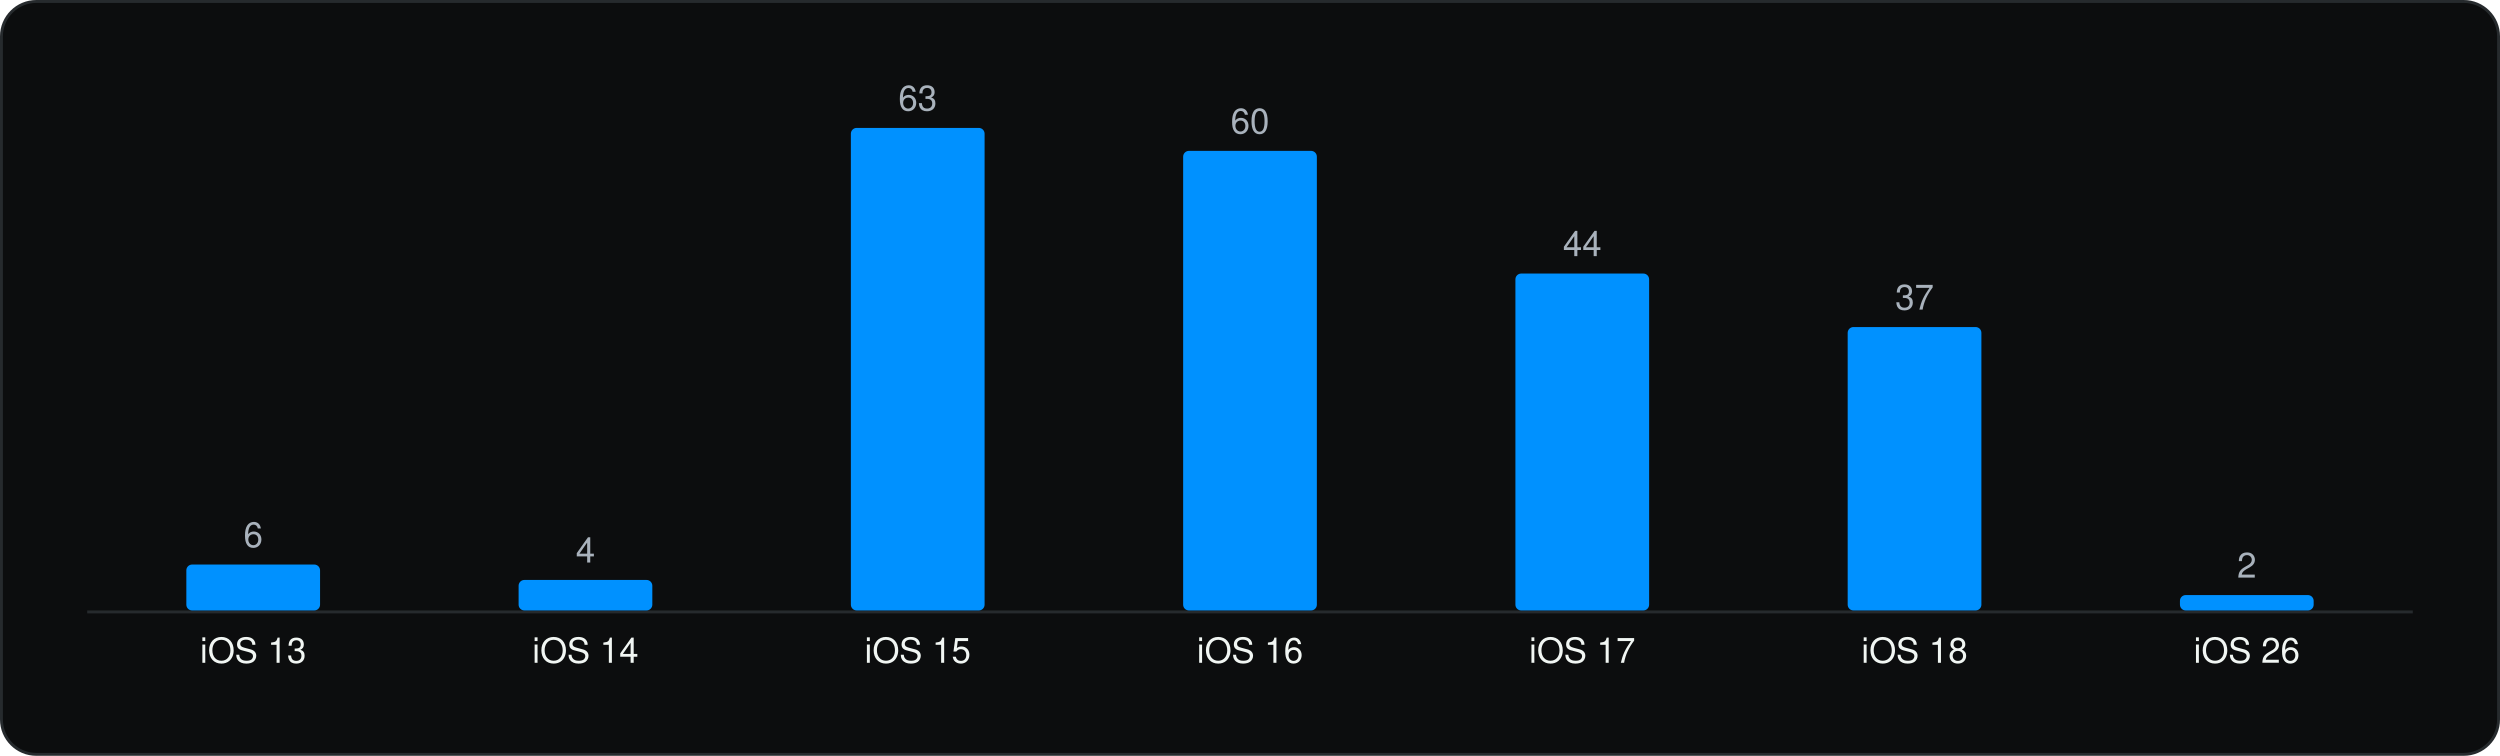
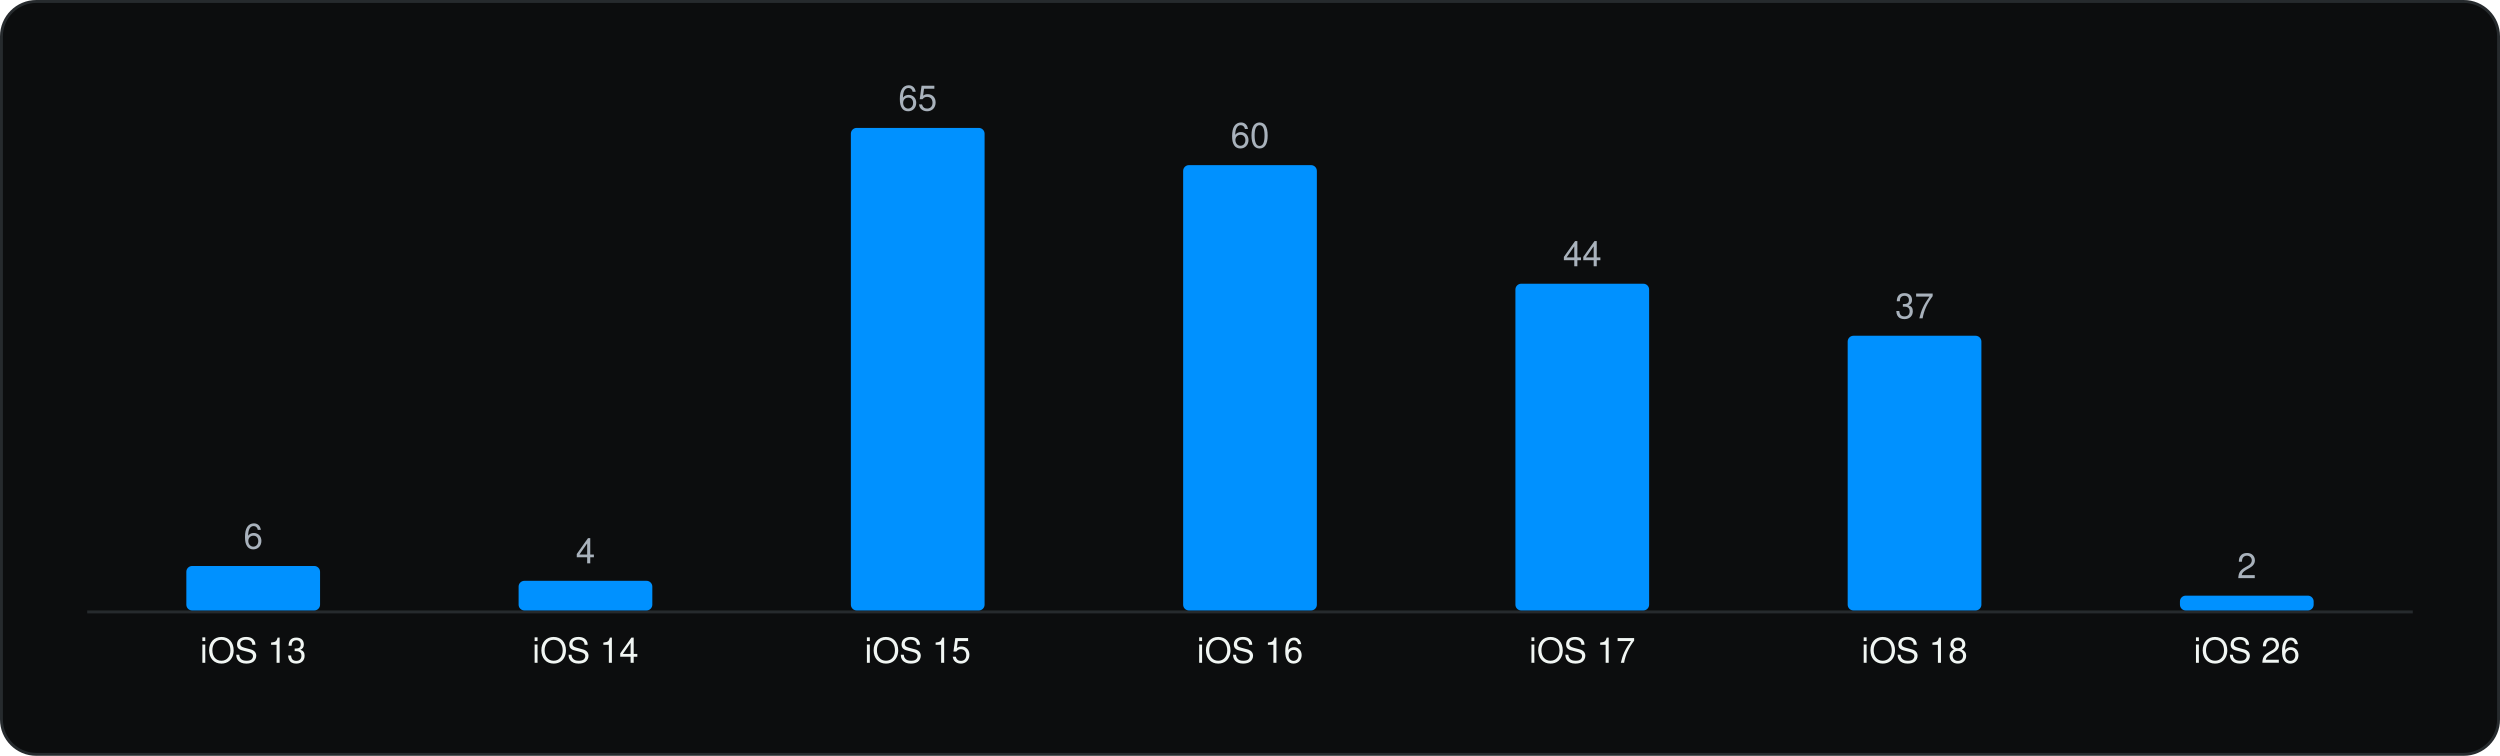
<svg xmlns="http://www.w3.org/2000/svg" viewBox="0 0 860 260" width="860" height="260" role="img" aria-label="Minimum iOS version" font-family="Geist, -apple-system, BlinkMacSystemFont, 'Segoe UI', Helvetica, Arial, sans-serif">
  <rect x="0.5" y="0.5" width="859" height="259" rx="12" fill="#0C0D0E" stroke="#262A2D" />
  <g transform="translate(20 20)">
    <line x1="10" y1="190.5" x2="810" y2="190.5" stroke="#262A2D" />
-     <rect x="44.1" y="174.2" width="46.0" height="15.8" rx="2" fill="#0091FF" />
-     <text x="67.1" y="168.2" font-size="12" text-anchor="middle" fill="#A9B2BC">6</text>
+     <rect x="44.1" y="174.7" width="46.0" height="15.3" rx="2" fill="#0091FF" />
+     <text x="67.1" y="168.7" font-size="12" text-anchor="middle" fill="#A9B2BC">6</text>
    <text x="67.1" y="208.0" font-size="12" text-anchor="middle" fill="#F1F6F3">iOS 13</text>
-     <rect x="158.4" y="179.5" width="46.0" height="10.5" rx="2" fill="#0091FF" />
-     <text x="181.4" y="173.5" font-size="12" text-anchor="middle" fill="#A9B2BC">4</text>
+     <rect x="158.4" y="179.8" width="46.0" height="10.2" rx="2" fill="#0091FF" />
+     <text x="181.4" y="173.8" font-size="12" text-anchor="middle" fill="#A9B2BC">4</text>
    <text x="181.4" y="208.0" font-size="12" text-anchor="middle" fill="#F1F6F3">iOS 14</text>
    <rect x="272.7" y="24.0" width="46.0" height="166.0" rx="2" fill="#0091FF" />
-     <text x="295.7" y="18.0" font-size="12" text-anchor="middle" fill="#A9B2BC">63</text>
+     <text x="295.7" y="18.0" font-size="12" text-anchor="middle" fill="#A9B2BC">65</text>
    <text x="295.7" y="208.0" font-size="12" text-anchor="middle" fill="#F1F6F3">iOS 15</text>
-     <rect x="387.0" y="31.9" width="46.0" height="158.1" rx="2" fill="#0091FF" />
-     <text x="410.0" y="25.9" font-size="12" text-anchor="middle" fill="#A9B2BC">60</text>
+     <rect x="387.0" y="36.8" width="46.0" height="153.2" rx="2" fill="#0091FF" />
+     <text x="410.0" y="30.8" font-size="12" text-anchor="middle" fill="#A9B2BC">60</text>
    <text x="410.0" y="208.0" font-size="12" text-anchor="middle" fill="#F1F6F3">iOS 16</text>
-     <rect x="501.3" y="74.1" width="46.0" height="115.9" rx="2" fill="#0091FF" />
-     <text x="524.3" y="68.1" font-size="12" text-anchor="middle" fill="#A9B2BC">44</text>
+     <rect x="501.3" y="77.6" width="46.0" height="112.4" rx="2" fill="#0091FF" />
+     <text x="524.3" y="71.6" font-size="12" text-anchor="middle" fill="#A9B2BC">44</text>
    <text x="524.3" y="208.0" font-size="12" text-anchor="middle" fill="#F1F6F3">iOS 17</text>
-     <rect x="615.6" y="92.5" width="46.0" height="97.5" rx="2" fill="#0091FF" />
-     <text x="638.6" y="86.5" font-size="12" text-anchor="middle" fill="#A9B2BC">37</text>
+     <rect x="615.6" y="95.5" width="46.0" height="94.5" rx="2" fill="#0091FF" />
+     <text x="638.6" y="89.5" font-size="12" text-anchor="middle" fill="#A9B2BC">37</text>
    <text x="638.6" y="208.0" font-size="12" text-anchor="middle" fill="#F1F6F3">iOS 18</text>
-     <rect x="729.9" y="184.7" width="46.0" height="5.3" rx="2" fill="#0091FF" />
-     <text x="752.9" y="178.7" font-size="12" text-anchor="middle" fill="#A9B2BC">2</text>
+     <rect x="729.9" y="184.9" width="46.0" height="5.1" rx="2" fill="#0091FF" />
+     <text x="752.9" y="178.9" font-size="12" text-anchor="middle" fill="#A9B2BC">2</text>
    <text x="752.9" y="208.0" font-size="12" text-anchor="middle" fill="#F1F6F3">iOS 26</text>
  </g>
</svg>
